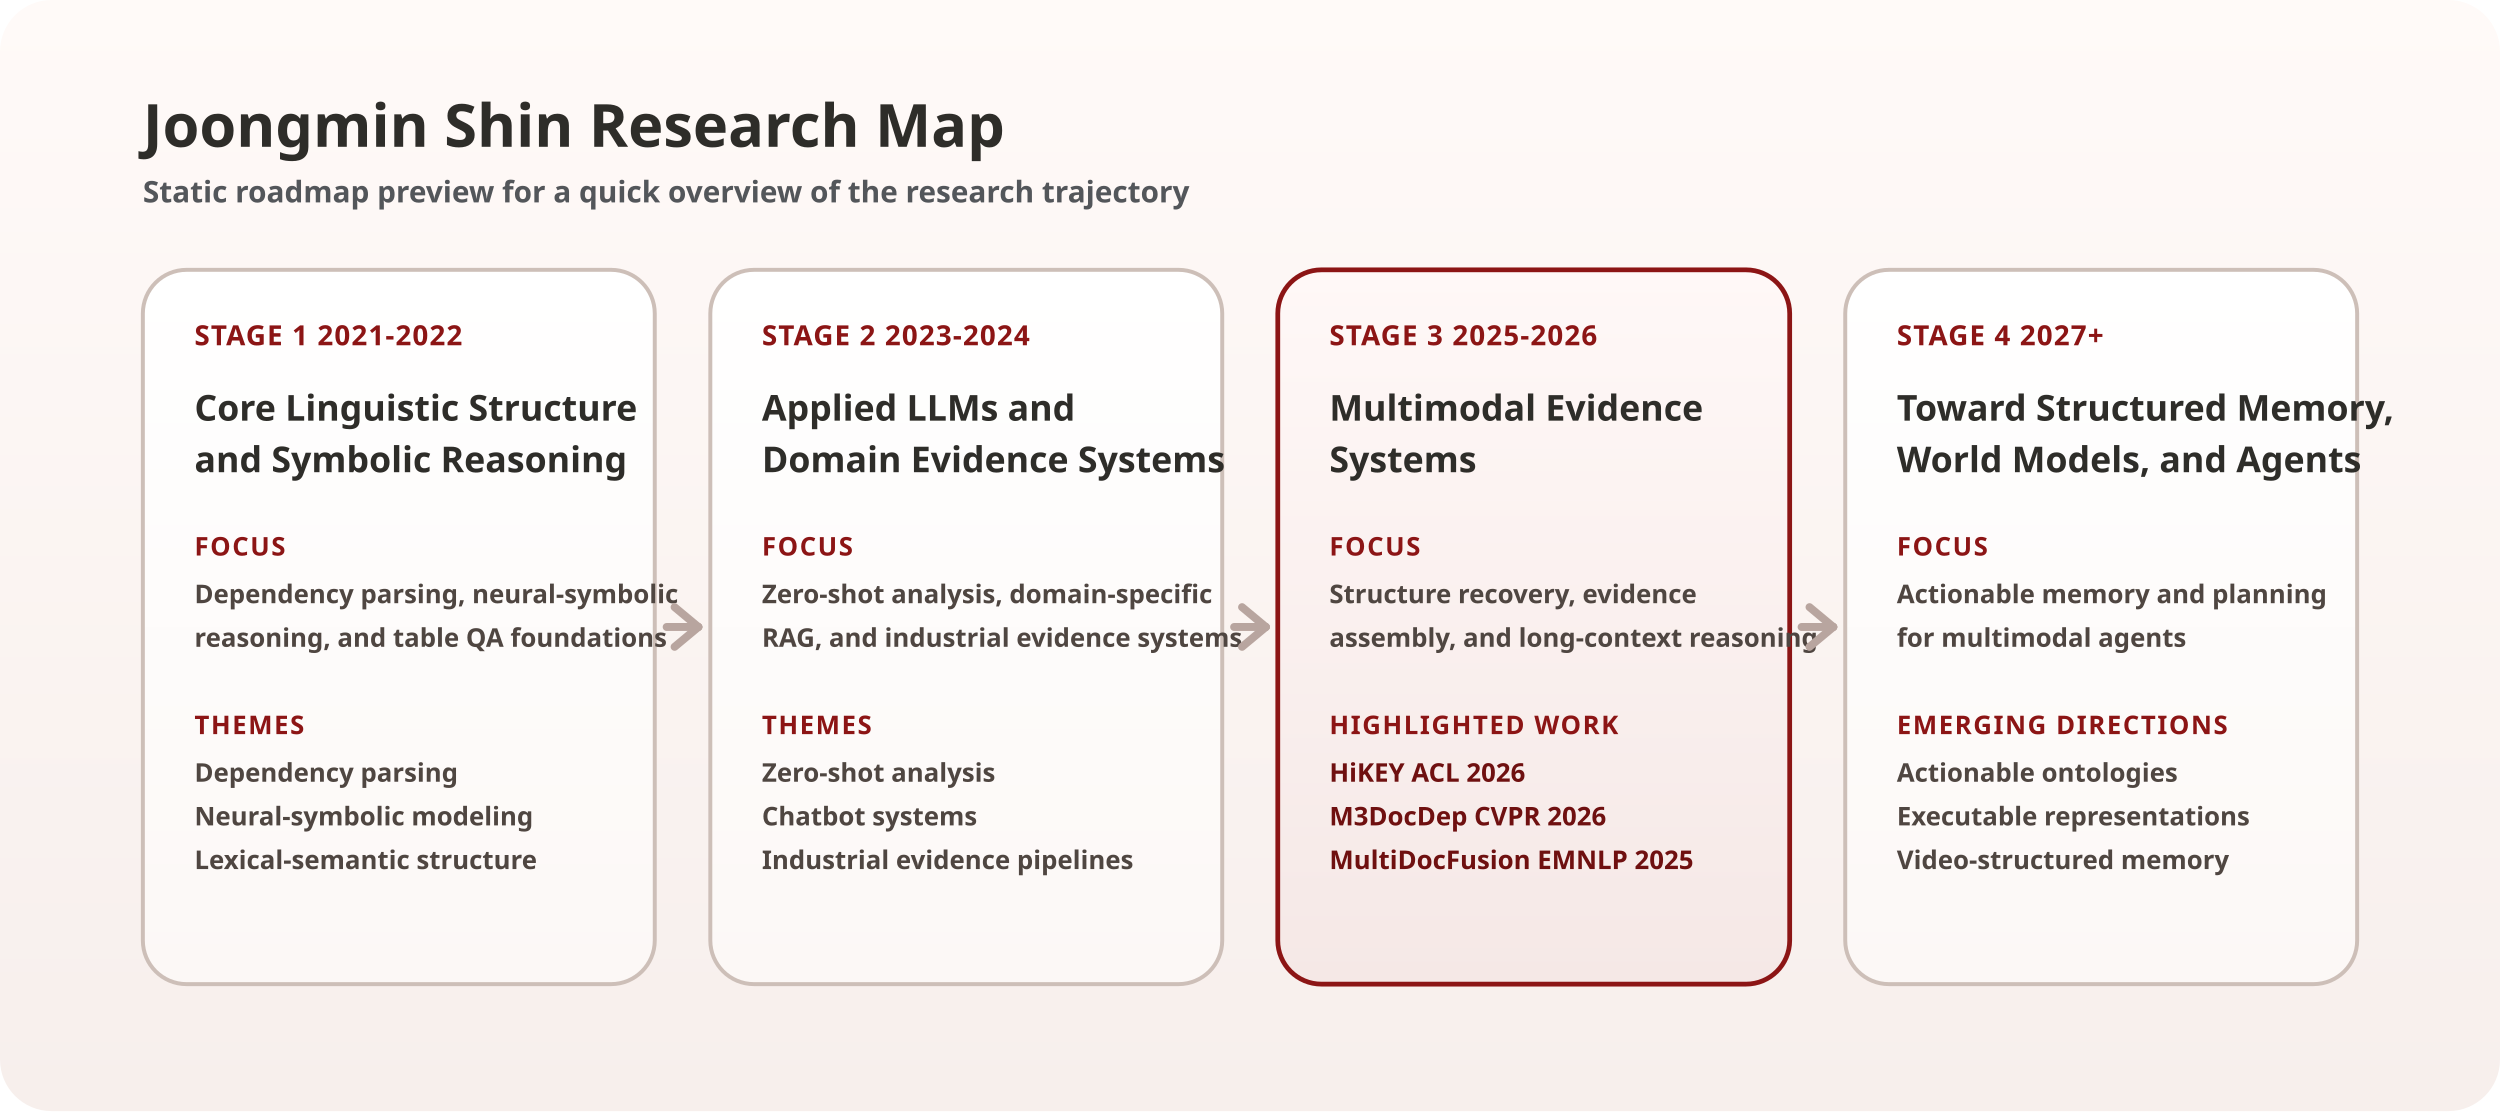
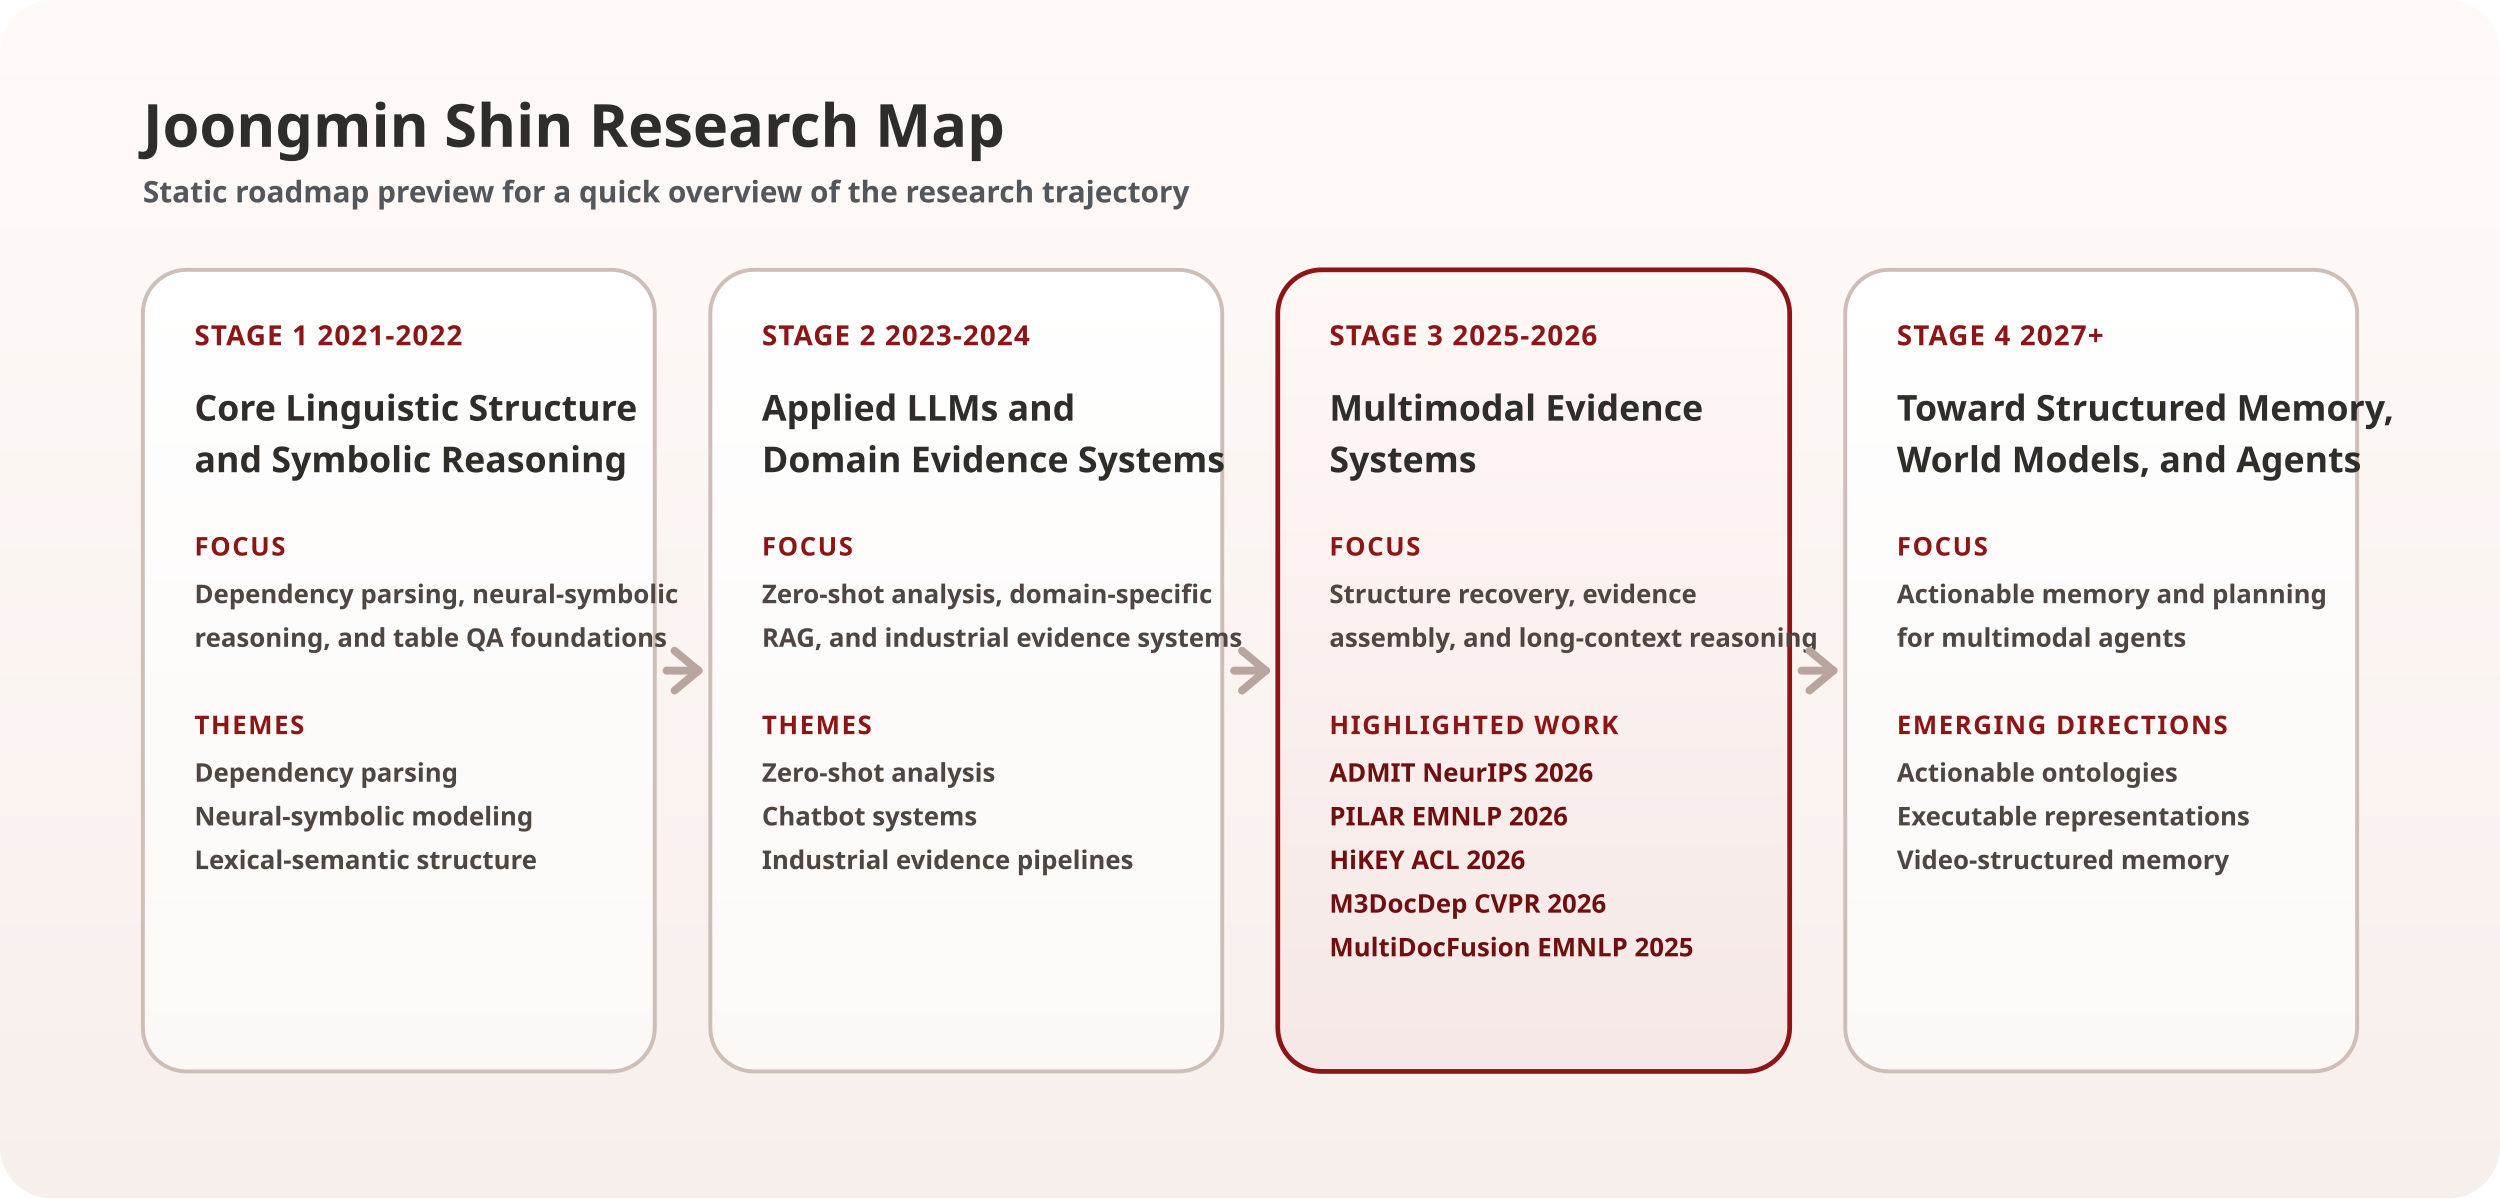
- <svg xmlns="http://www.w3.org/2000/svg" width="1260" height="560" viewBox="0 0 1260 560" role="img" aria-labelledby="title desc">
+ <svg xmlns="http://www.w3.org/2000/svg" width="1260" height="604" viewBox="0 0 1260 604" role="img" aria-labelledby="title desc">
  <defs>
    <linearGradient id="bg" x1="0" x2="0" y1="0" y2="1">
      <stop offset="0%" stop-color="#fffaf8" />
      <stop offset="100%" stop-color="#f7efec" />
    </linearGradient>
    <linearGradient id="stageFill" x1="0" x2="0" y1="0" y2="1">
      <stop offset="0%" stop-color="#ffffff" />
      <stop offset="100%" stop-color="#fcf8f6" />
    </linearGradient>
    <linearGradient id="stageHighlight" x1="0" x2="0" y1="0" y2="1">
      <stop offset="0%" stop-color="#fff8f7" />
      <stop offset="100%" stop-color="#f5e8e6" />
    </linearGradient>
    <style>
      .title,
      .subtitle,
      .stageMeta,
      .stageTitle,
      .sectionLabel,
      .body,
      .bodyStrong {
        font-family: "NanumSquare", "Noto Sans", "Helvetica Neue", Arial, sans-serif;
      }
      .title { font-size: 30px; font-weight: 700; fill: #2e2d29; }
      .subtitle { font-size: 15px; font-weight: 600; fill: #53565a; }
      .stageMeta { font-size: 14px; font-weight: 700; fill: #8c1515; letter-spacing: 0.04em; }
      .stageTitle { font-size: 18px; font-weight: 700; fill: #2e2d29; }
      .sectionLabel { font-size: 13px; font-weight: 700; fill: #8c1515; letter-spacing: 0.06em; }
      .body { font-size: 13px; font-weight: 600; fill: #4f4641; }
      .bodyStrong { font-size: 13px; font-weight: 700; fill: #6f1010; }
      .divider { stroke: #b8a59f; stroke-width: 4; stroke-linecap: round; stroke-linejoin: round; fill: none; }
    </style>
  </defs>
-   <rect width="1260" height="560" fill="url(#bg)" rx="26" />
+   <rect width="1260" height="604" fill="url(#bg)" rx="26" />
  <text x="72" y="74" class="title">Joongmin Shin Research Map</text>
  <text x="72" y="102" class="subtitle">Static roadmap preview for a quick overview of the research trajectory</text>
  <g transform="translate(72 136)">
-     <rect x="0" y="0" width="258" height="360" rx="22" fill="url(#stageFill)" stroke="#cdbfb8" stroke-width="2" />
+     <rect x="0" y="0" width="258" height="404" rx="22" fill="url(#stageFill)" stroke="#cdbfb8" stroke-width="2" />
    <text x="26" y="38" class="stageMeta">STAGE 1  2021-2022</text>
    <text x="26" y="76" class="stageTitle">Core Linguistic Structure</text>
    <text x="26" y="102" class="stageTitle">and Symbolic Reasoning</text>
    <text x="26" y="144" class="sectionLabel">FOCUS</text>
    <text x="26" y="168" class="body">Dependency parsing, neural-symbolic</text>
    <text x="26" y="190" class="body">reasoning, and table QA foundations</text>
    <text x="26" y="234" class="sectionLabel">THEMES</text>
    <text x="26" y="258" class="body">Dependency parsing</text>
    <text x="26" y="280" class="body">Neural-symbolic modeling</text>
    <text x="26" y="302" class="body">Lexical-semantic structure</text>
  </g>
  <g transform="translate(358 136)">
-     <rect x="0" y="0" width="258" height="360" rx="22" fill="url(#stageFill)" stroke="#cdbfb8" stroke-width="2" />
+     <rect x="0" y="0" width="258" height="404" rx="22" fill="url(#stageFill)" stroke="#cdbfb8" stroke-width="2" />
    <text x="26" y="38" class="stageMeta">STAGE 2  2023-2024</text>
    <text x="26" y="76" class="stageTitle">Applied LLMs and</text>
    <text x="26" y="102" class="stageTitle">Domain Evidence Systems</text>
    <text x="26" y="144" class="sectionLabel">FOCUS</text>
    <text x="26" y="168" class="body">Zero-shot analysis, domain-specific</text>
    <text x="26" y="190" class="body">RAG, and industrial evidence systems</text>
    <text x="26" y="234" class="sectionLabel">THEMES</text>
    <text x="26" y="258" class="body">Zero-shot analysis</text>
    <text x="26" y="280" class="body">Chatbot systems</text>
    <text x="26" y="302" class="body">Industrial evidence pipelines</text>
  </g>
  <g transform="translate(644 136)">
-     <rect x="0" y="0" width="258" height="360" rx="22" fill="url(#stageHighlight)" stroke="#8c1515" stroke-width="2.4" />
+     <rect x="0" y="0" width="258" height="404" rx="22" fill="url(#stageHighlight)" stroke="#8c1515" stroke-width="2.4" />
    <text x="26" y="38" class="stageMeta">STAGE 3  2025-2026</text>
    <text x="26" y="76" class="stageTitle">Multimodal Evidence</text>
    <text x="26" y="102" class="stageTitle">Systems</text>
    <text x="26" y="144" class="sectionLabel">FOCUS</text>
    <text x="26" y="168" class="body">Structure recovery, evidence</text>
    <text x="26" y="190" class="body">assembly, and long-context reasoning</text>
    <text x="26" y="234" class="sectionLabel">HIGHLIGHTED WORK</text>
-     <text x="26" y="258" class="bodyStrong">HiKEY  ACL 2026</text>
-     <text x="26" y="280" class="bodyStrong">M3DocDep  CVPR 2026</text>
-     <text x="26" y="302" class="bodyStrong">MultiDocFusion  EMNLP 2025</text>
+     <text x="26" y="258" class="bodyStrong">ADMIT  NeurIPS 2026</text>
+     <text x="26" y="280" class="bodyStrong">PILAR  EMNLP 2026</text>
+     <text x="26" y="302" class="bodyStrong">HiKEY  ACL 2026</text>
+     <text x="26" y="324" class="bodyStrong">M3DocDep  CVPR 2026</text>
+     <text x="26" y="346" class="bodyStrong">MultiDocFusion  EMNLP 2025</text>
  </g>
  <g transform="translate(930 136)">
-     <rect x="0" y="0" width="258" height="360" rx="22" fill="url(#stageFill)" stroke="#cdbfb8" stroke-width="2" />
+     <rect x="0" y="0" width="258" height="404" rx="22" fill="url(#stageFill)" stroke="#cdbfb8" stroke-width="2" />
    <text x="26" y="38" class="stageMeta">STAGE 4  2027+</text>
    <text x="26" y="76" class="stageTitle">Toward Structured Memory,</text>
    <text x="26" y="102" class="stageTitle">World Models, and Agents</text>
    <text x="26" y="144" class="sectionLabel">FOCUS</text>
    <text x="26" y="168" class="body">Actionable memory and planning</text>
    <text x="26" y="190" class="body">for multimodal agents</text>
    <text x="26" y="234" class="sectionLabel">EMERGING DIRECTIONS</text>
    <text x="26" y="258" class="body">Actionable ontologies</text>
    <text x="26" y="280" class="body">Executable representations</text>
    <text x="26" y="302" class="body">Video-structured memory</text>
  </g>
  <g class="divider">
-     <path d="M336 316 H352" />
-     <path d="M352 316 l-12 -10" />
-     <path d="M352 316 l-12 10" />
-     <path d="M622 316 H638" />
-     <path d="M638 316 l-12 -10" />
-     <path d="M638 316 l-12 10" />
-     <path d="M908 316 H924" />
-     <path d="M924 316 l-12 -10" />
-     <path d="M924 316 l-12 10" />
+     <path d="M336 338 H352" />
+     <path d="M352 338 l-12 -10" />
+     <path d="M352 338 l-12 10" />
+     <path d="M622 338 H638" />
+     <path d="M638 338 l-12 -10" />
+     <path d="M638 338 l-12 10" />
+     <path d="M908 338 H924" />
+     <path d="M924 338 l-12 -10" />
+     <path d="M924 338 l-12 10" />
  </g>
</svg>
